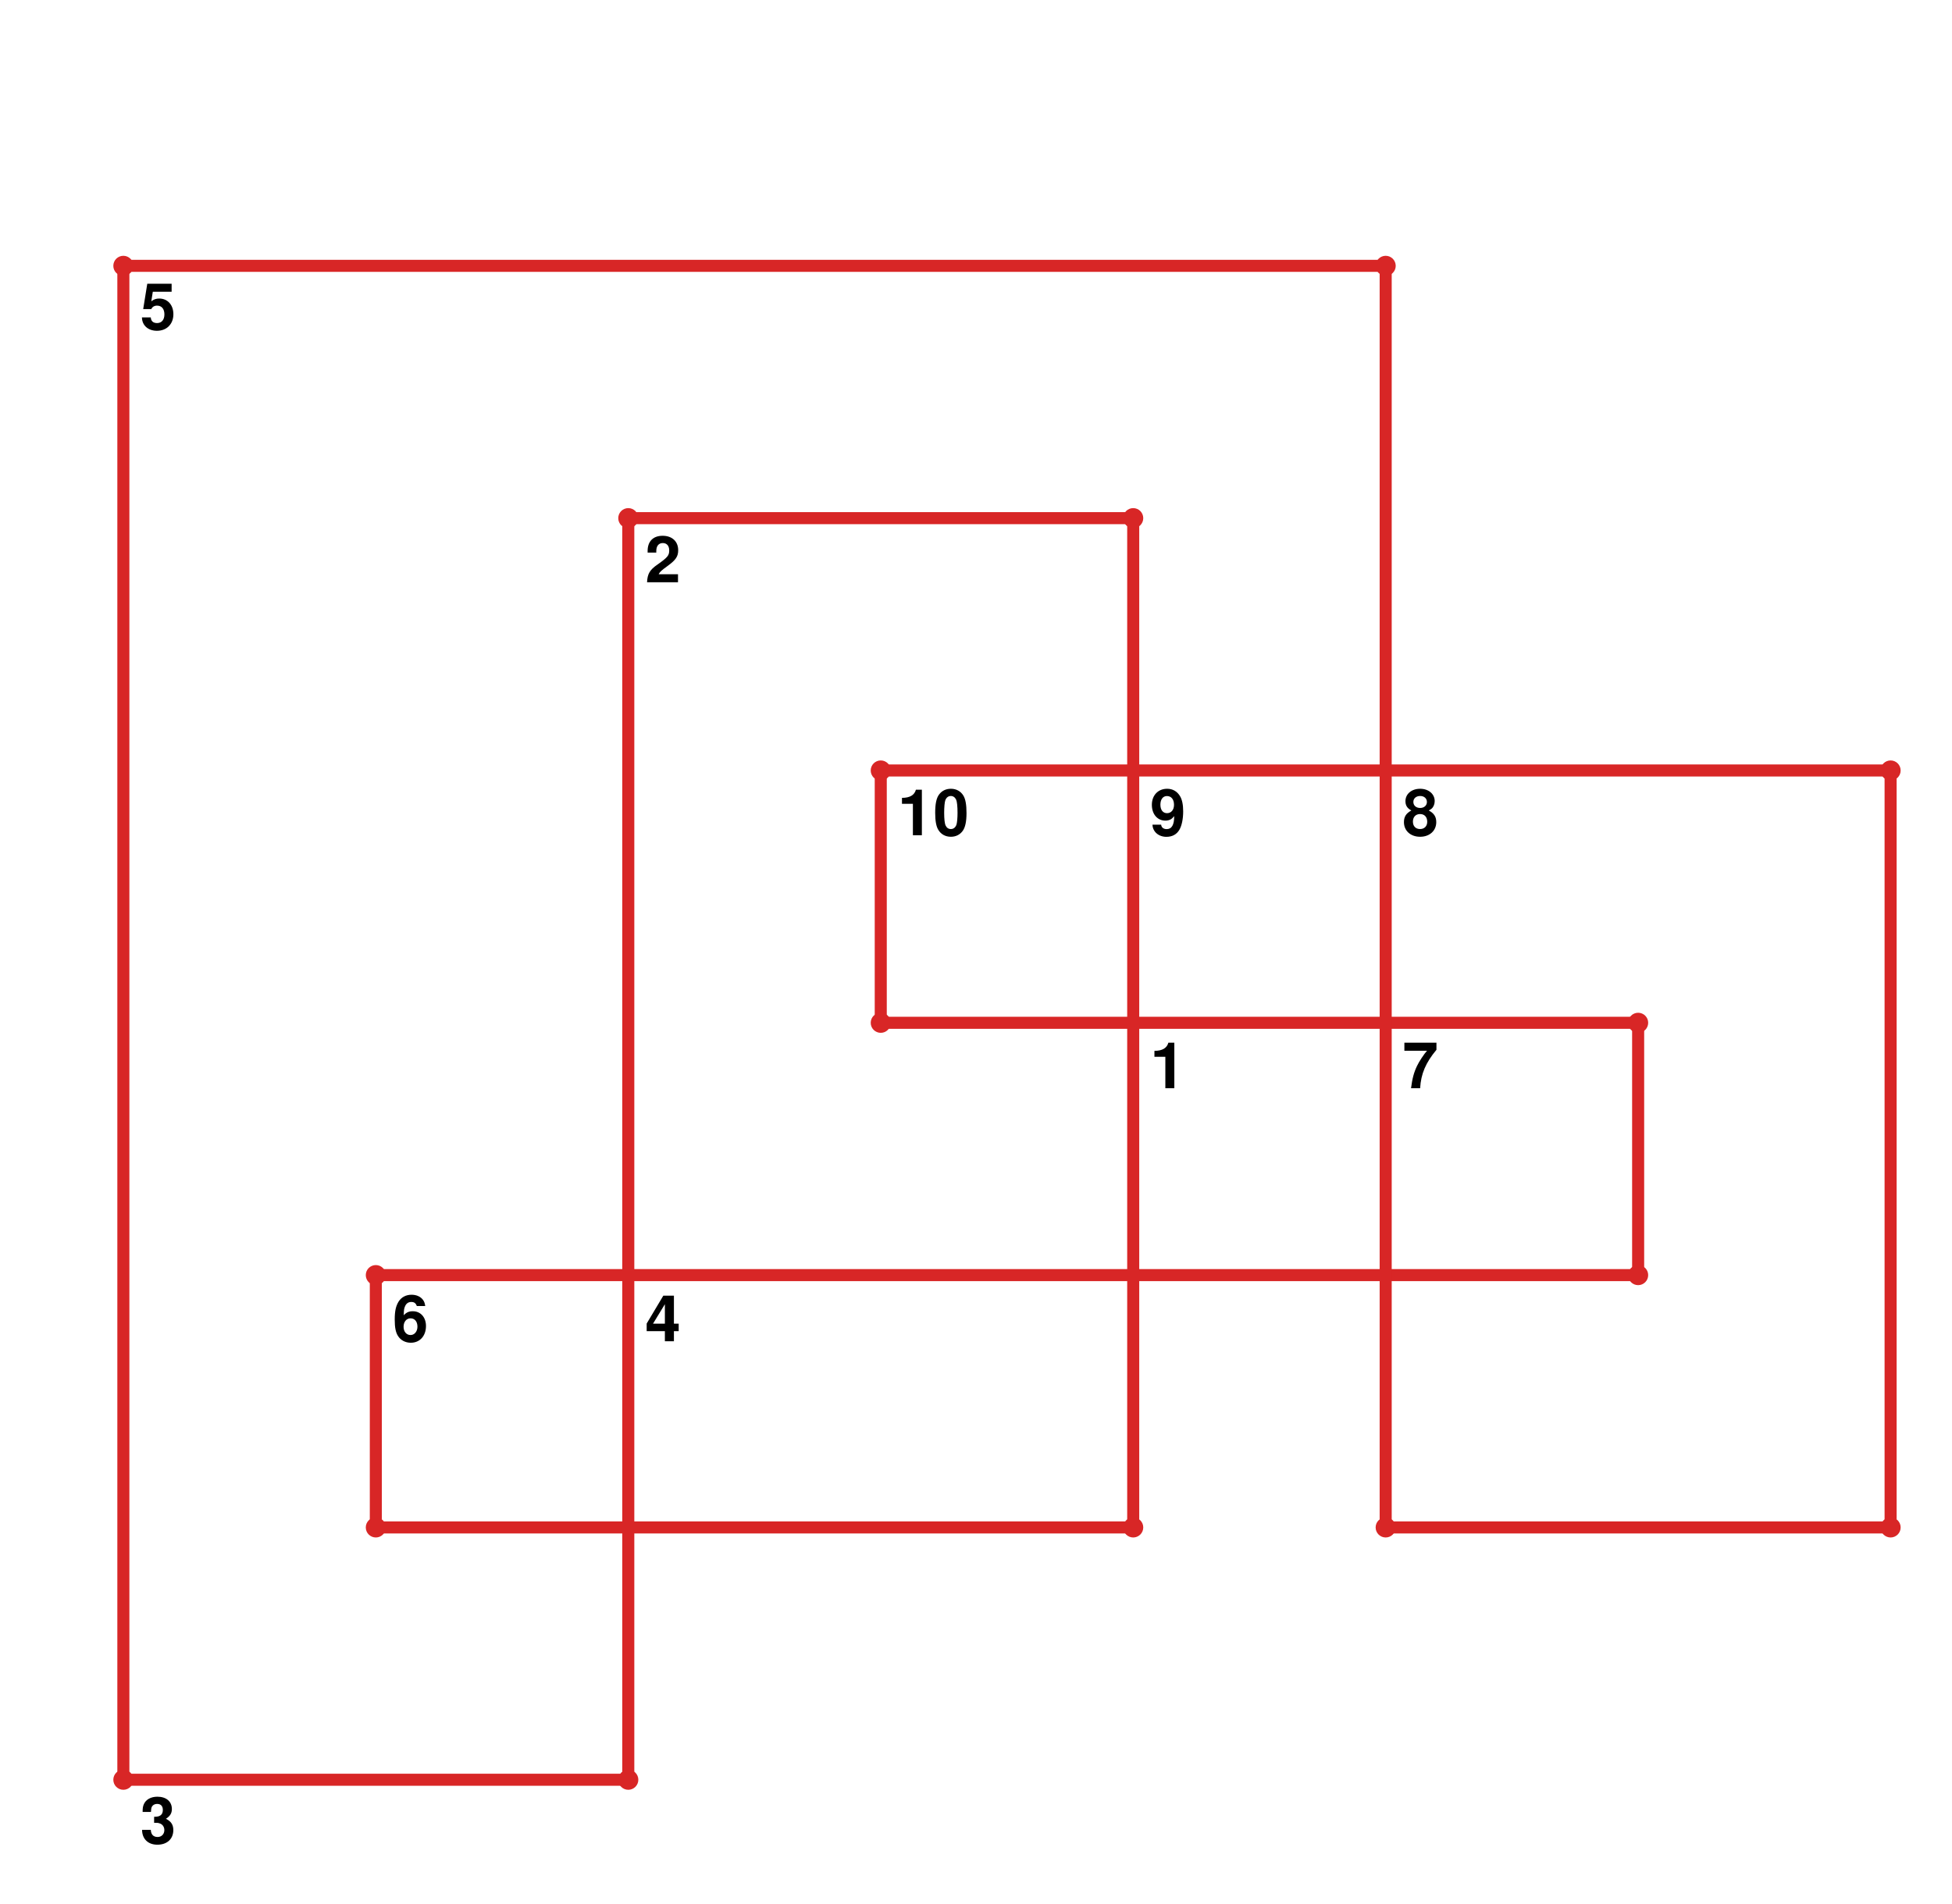
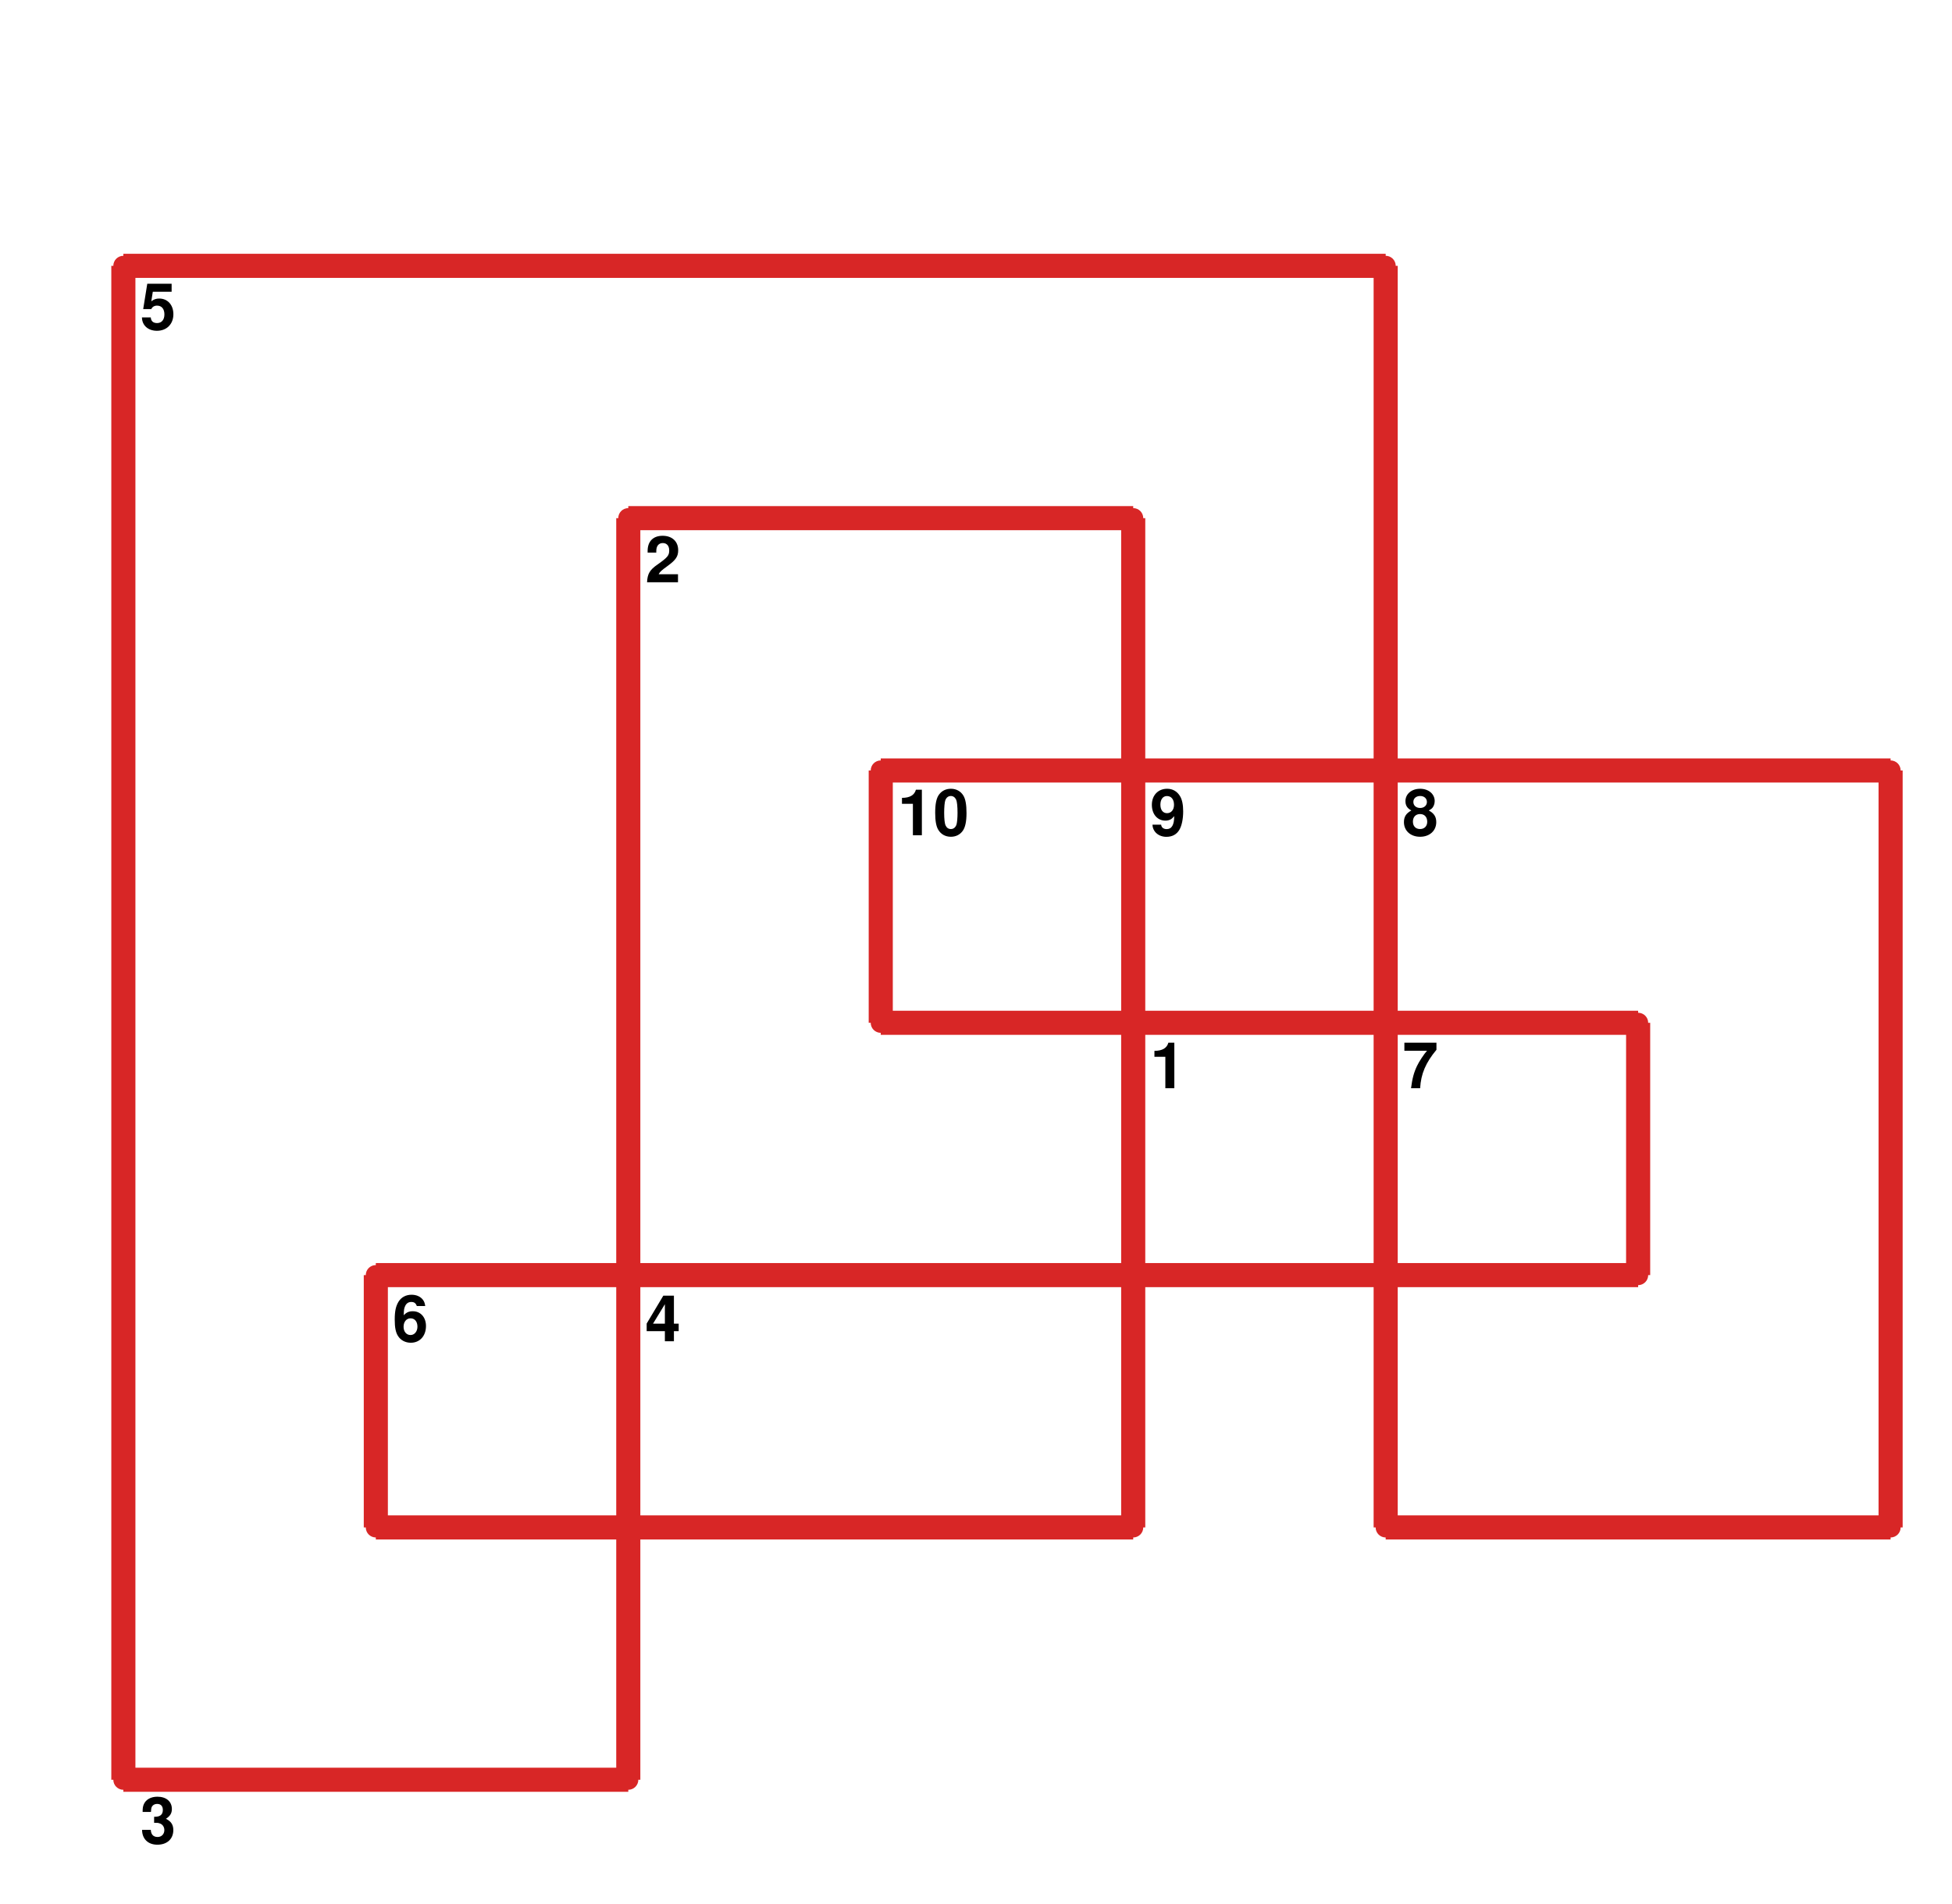
<svg xmlns="http://www.w3.org/2000/svg" width="486.000" height="474.000" viewBox="-1.000 -5.000 486.000 474.000">
  <circle cx="281.143" cy="375.367" r="2.0" stroke="#d82626" fill="#d82626" />
  <circle cx="92.571" cy="375.367" r="2.0" stroke="#d82626" fill="#d82626" />
  <circle cx="92.571" cy="312.533" r="2.0" stroke="#d82626" fill="#d82626" />
  <circle cx="406.857" cy="312.533" r="2.0" stroke="#d82626" fill="#d82626" />
  <circle cx="406.857" cy="249.7" r="2.0" stroke="#d82626" fill="#d82626" />
  <circle cx="218.286" cy="249.7" r="2.0" stroke="#d82626" fill="#d82626" />
  <circle cx="218.286" cy="186.867" r="2.0" stroke="#d82626" fill="#d82626" />
  <circle cx="469.714" cy="186.867" r="2.0" stroke="#d82626" fill="#d82626" />
  <circle cx="469.714" cy="375.367" r="2.0" stroke="#d82626" fill="#d82626" />
  <circle cx="344.0" cy="375.367" r="2.0" stroke="#d82626" fill="#d82626" />
  <circle cx="344.0" cy="61.2" r="2.0" stroke="#d82626" fill="#d82626" />
  <circle cx="29.714" cy="61.2" r="2.0" stroke="#d82626" fill="#d82626" />
  <circle cx="29.714" cy="438.2" r="2.0" stroke="#d82626" fill="#d82626" />
  <circle cx="155.429" cy="438.2" r="2.0" stroke="#d82626" fill="#d82626" />
  <circle cx="155.429" cy="124.033" r="2.0" stroke="#d82626" fill="#d82626" />
  <circle cx="281.143" cy="124.033" r="2.0" stroke="#d82626" fill="#d82626" />
-   <line x1="281.143" y1="375.367" x2="92.571" y2="375.367" stroke="#d82626" fill="none" stroke-width="3.0" />
-   <line x1="92.571" y1="375.367" x2="92.571" y2="312.533" stroke="#d82626" fill="none" stroke-width="3.0" />
-   <line x1="92.571" y1="312.533" x2="406.857" y2="312.533" stroke="#d82626" fill="none" stroke-width="3.0" />
-   <line x1="406.857" y1="312.533" x2="406.857" y2="249.7" stroke="#d82626" fill="none" stroke-width="3.0" />
-   <line x1="406.857" y1="249.7" x2="218.286" y2="249.7" stroke="#d82626" fill="none" stroke-width="3.0" />
-   <line x1="218.286" y1="249.7" x2="218.286" y2="186.867" stroke="#d82626" fill="none" stroke-width="3.0" />
-   <line x1="218.286" y1="186.867" x2="469.714" y2="186.867" stroke="#d82626" fill="none" stroke-width="3.0" />
-   <line x1="469.714" y1="186.867" x2="469.714" y2="375.367" stroke="#d82626" fill="none" stroke-width="3.0" />
-   <line x1="469.714" y1="375.367" x2="344.0" y2="375.367" stroke="#d82626" fill="none" stroke-width="3.0" />
-   <line x1="344.0" y1="375.367" x2="344.0" y2="61.2" stroke="#d82626" fill="none" stroke-width="3.0" />
-   <line x1="344.0" y1="61.2" x2="29.714" y2="61.2" stroke="#d82626" fill="none" stroke-width="3.0" />
-   <line x1="29.714" y1="61.2" x2="29.714" y2="438.2" stroke="#d82626" fill="none" stroke-width="3.0" />
-   <line x1="29.714" y1="438.2" x2="155.429" y2="438.2" stroke="#d82626" fill="none" stroke-width="3.0" />
-   <line x1="155.429" y1="438.2" x2="155.429" y2="124.033" stroke="#d82626" fill="none" stroke-width="3.0" />
-   <line x1="155.429" y1="124.033" x2="281.143" y2="124.033" stroke="#d82626" fill="none" stroke-width="3.0" />
-   <line x1="281.143" y1="124.033" x2="281.143" y2="375.367" stroke="#d82626" fill="none" stroke-width="3.0" />
+   <line x1="281.143" y1="375.367" x2="92.571" y2="375.367" stroke="#d82626" fill="none" stroke-width="6.0" />
+   <line x1="92.571" y1="375.367" x2="92.571" y2="312.533" stroke="#d82626" fill="none" stroke-width="6.0" />
+   <line x1="92.571" y1="312.533" x2="406.857" y2="312.533" stroke="#d82626" fill="none" stroke-width="6.0" />
+   <line x1="406.857" y1="312.533" x2="406.857" y2="249.7" stroke="#d82626" fill="none" stroke-width="6.0" />
+   <line x1="406.857" y1="249.7" x2="218.286" y2="249.7" stroke="#d82626" fill="none" stroke-width="6.0" />
+   <line x1="218.286" y1="249.7" x2="218.286" y2="186.867" stroke="#d82626" fill="none" stroke-width="6.0" />
+   <line x1="218.286" y1="186.867" x2="469.714" y2="186.867" stroke="#d82626" fill="none" stroke-width="6.0" />
+   <line x1="469.714" y1="186.867" x2="469.714" y2="375.367" stroke="#d82626" fill="none" stroke-width="6.0" />
+   <line x1="469.714" y1="375.367" x2="344.0" y2="375.367" stroke="#d82626" fill="none" stroke-width="6.0" />
+   <line x1="344.0" y1="375.367" x2="344.0" y2="61.2" stroke="#d82626" fill="none" stroke-width="6.0" />
+   <line x1="344.0" y1="61.2" x2="29.714" y2="61.2" stroke="#d82626" fill="none" stroke-width="6.0" />
+   <line x1="29.714" y1="61.2" x2="29.714" y2="438.2" stroke="#d82626" fill="none" stroke-width="6.0" />
+   <line x1="29.714" y1="438.2" x2="155.429" y2="438.2" stroke="#d82626" fill="none" stroke-width="6.0" />
+   <line x1="155.429" y1="438.2" x2="155.429" y2="124.033" stroke="#d82626" fill="none" stroke-width="6.0" />
+   <line x1="155.429" y1="124.033" x2="281.143" y2="124.033" stroke="#d82626" fill="none" stroke-width="6.0" />
+   <line x1="281.143" y1="124.033" x2="281.143" y2="375.367" stroke="#d82626" fill="none" stroke-width="6.0" />
  <text x="33.903" y="454" fill="#000" stroke-width="0.0" font-family="Nimbus Sans" font-size="12.0pt" font-weight="bold">3</text>
  <text x="159.617" y="329" fill="#000" stroke-width="0.0" font-family="Nimbus Sans" font-size="12.0pt" font-weight="bold">4</text>
  <text x="33.903" y="77" fill="#000" stroke-width="0.0" font-family="Nimbus Sans" font-size="12.0pt" font-weight="bold">5</text>
  <text x="96.76" y="329" fill="#000" stroke-width="0.0" font-family="Nimbus Sans" font-size="12.0pt" font-weight="bold">6</text>
  <text x="159.617" y="140" fill="#000" stroke-width="0.0" font-family="Nimbus Sans" font-size="12.0pt" font-weight="bold">2</text>
  <text x="348.189" y="266" fill="#000" stroke-width="0.0" font-family="Nimbus Sans" font-size="12.0pt" font-weight="bold">7</text>
  <text x="348.189" y="203" fill="#000" stroke-width="0.0" font-family="Nimbus Sans" font-size="12.0pt" font-weight="bold">8</text>
  <text x="285.332" y="266" fill="#000" stroke-width="0.0" font-family="Nimbus Sans" font-size="12.0pt" font-weight="bold">1</text>
  <text x="222.475" y="203" fill="#000" stroke-width="0.0" font-family="Nimbus Sans" font-size="12.0pt" font-weight="bold">10</text>
  <text x="285.332" y="203" fill="#000" stroke-width="0.0" font-family="Nimbus Sans" font-size="12.0pt" font-weight="bold">9</text>
</svg>
